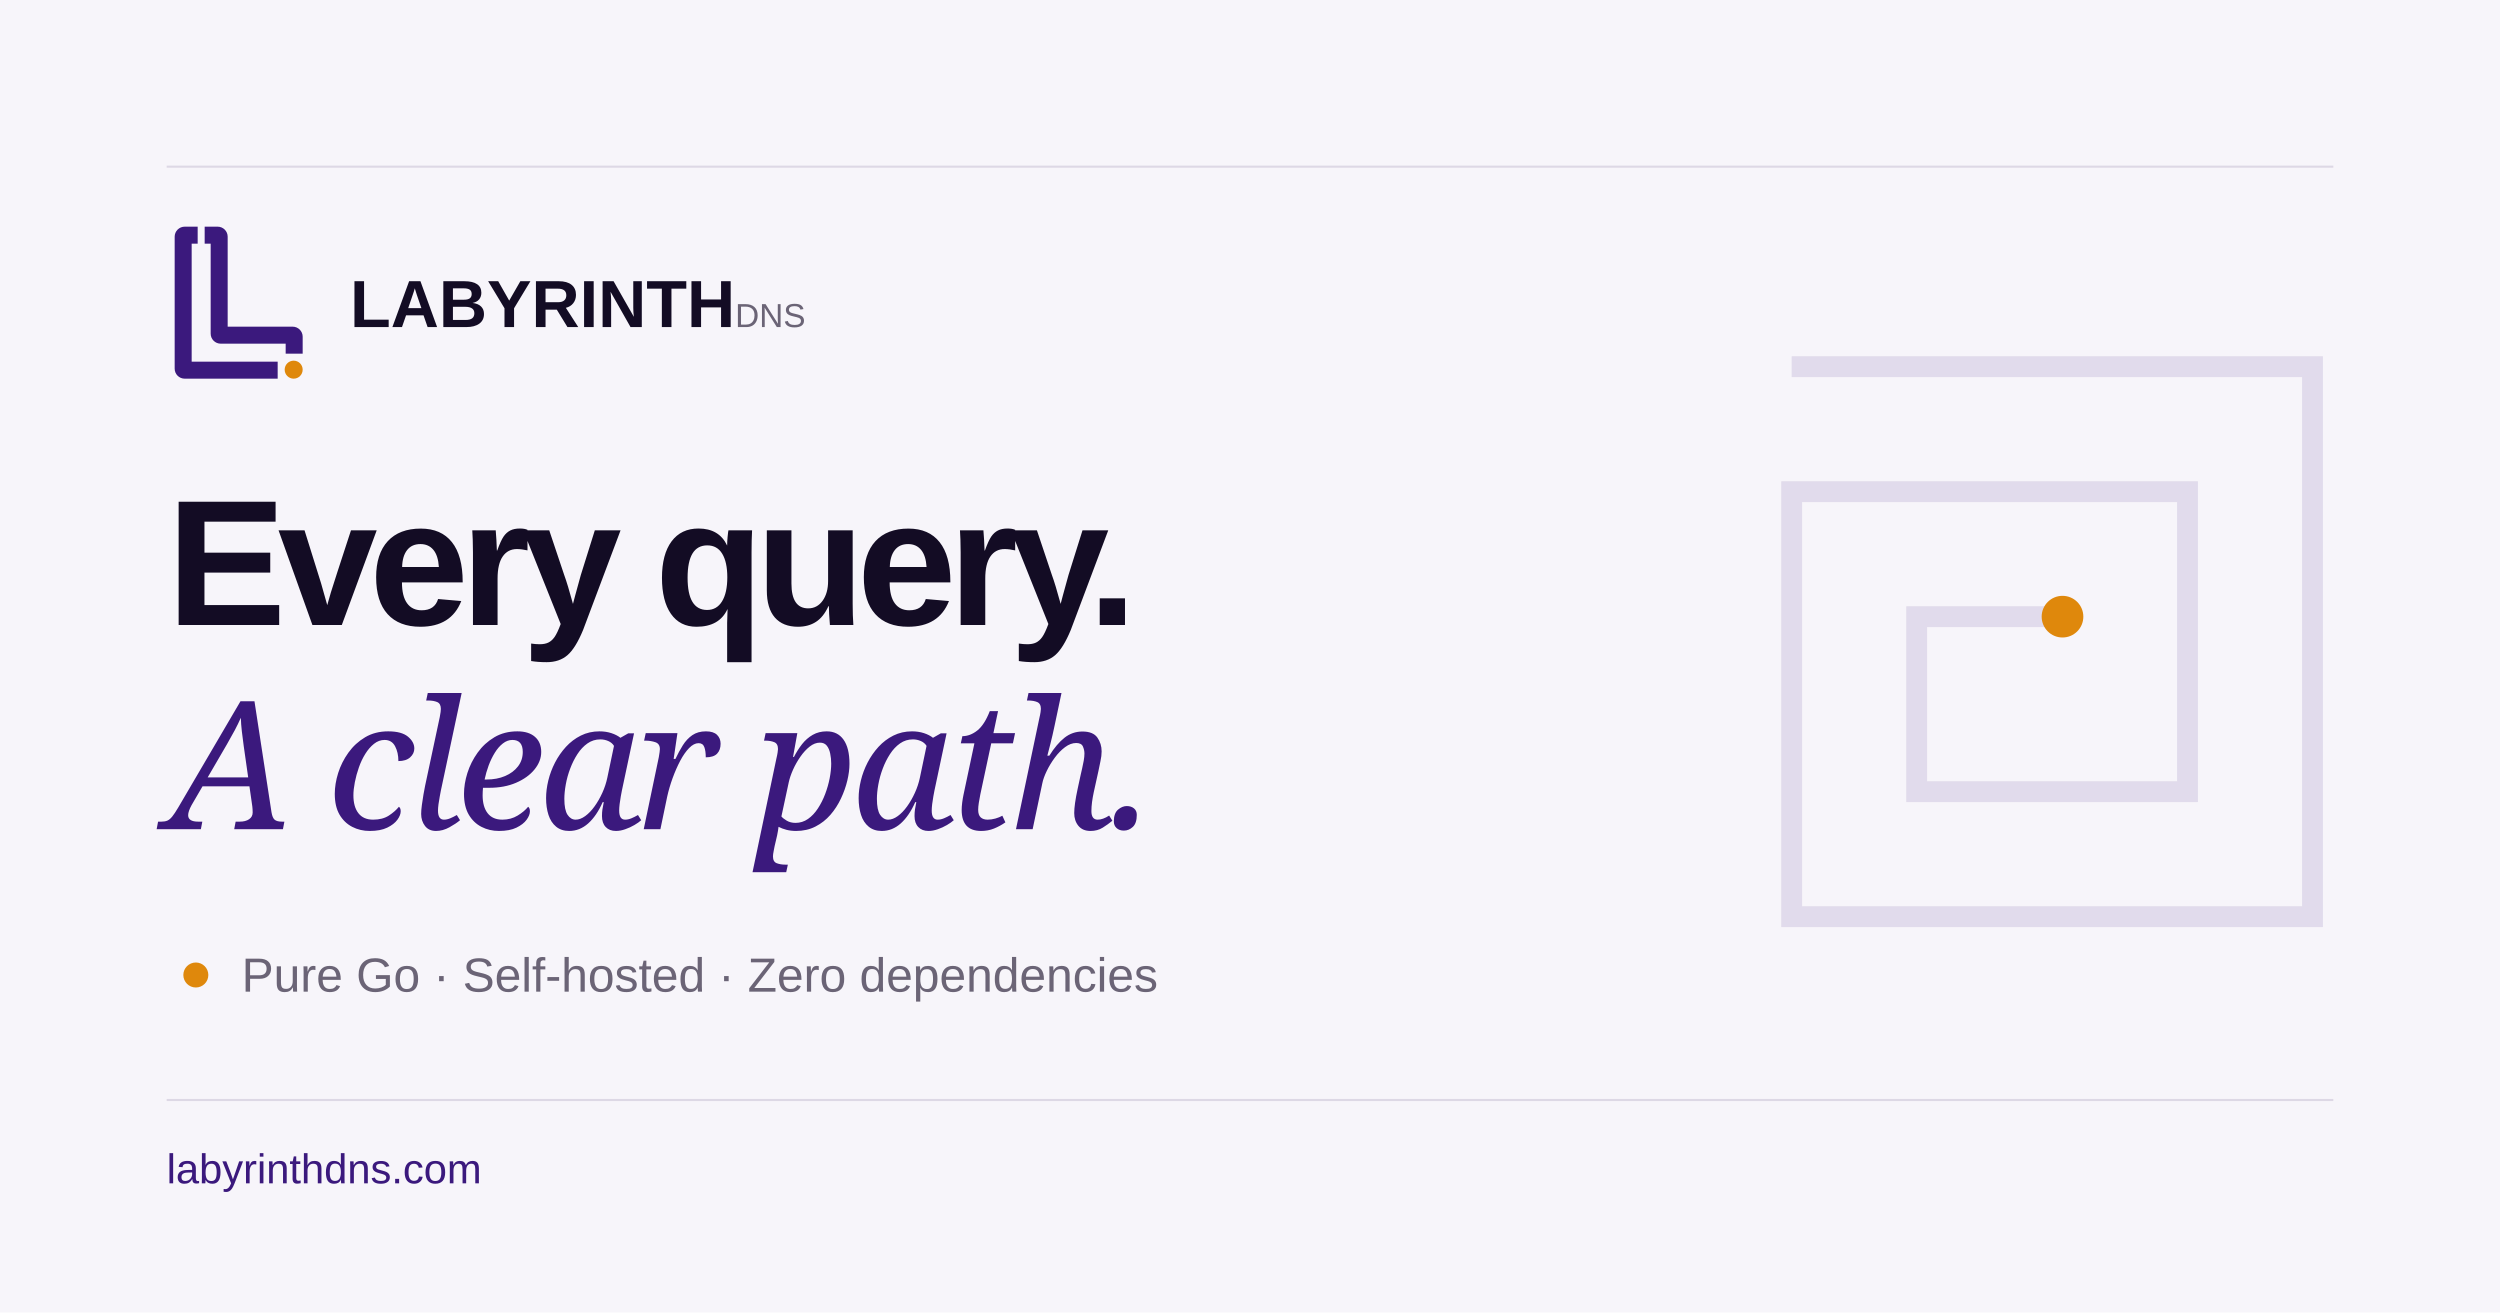
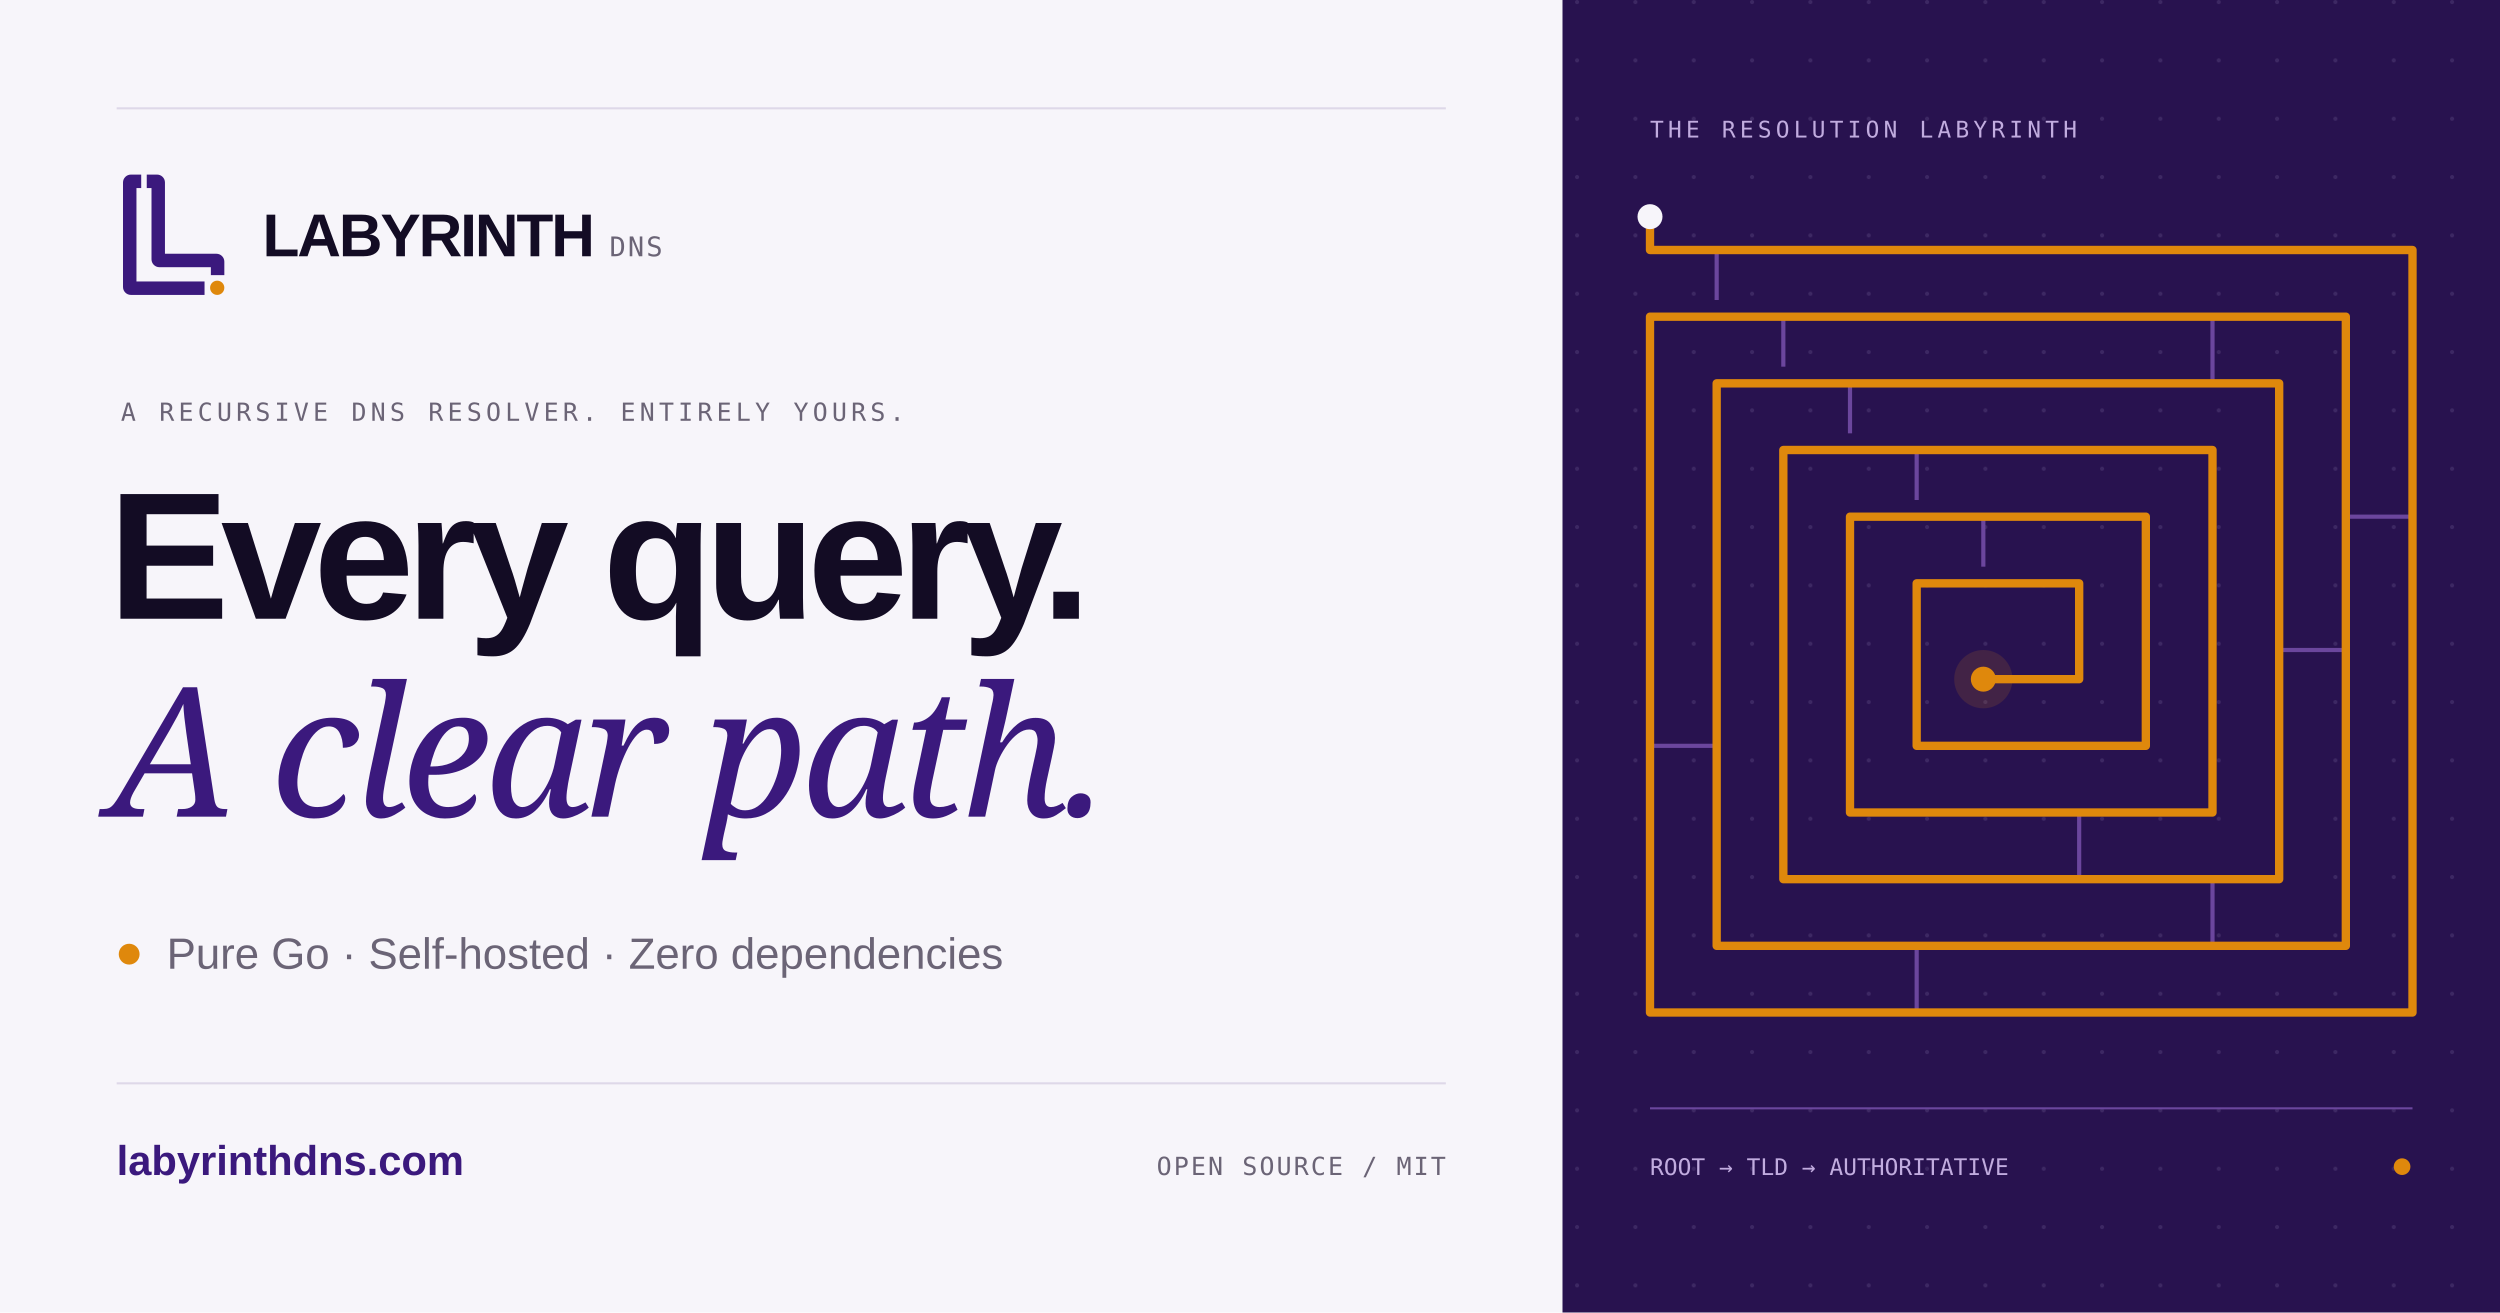
<svg xmlns="http://www.w3.org/2000/svg" width="1200" height="630" viewBox="0 0 1200 630">
+   <defs>
+     <pattern id="grid" width="28" height="28" patternUnits="userSpaceOnUse">
+       <circle cx="1" cy="1" r="1" fill="#d8c8f5" opacity=".12" />
+     </pattern>
+   </defs>
  <rect width="1200" height="630" fill="#f7f5fa" />
-   <path d="M80 80H1120" stroke="#ddd8e5" />
-   <g transform="translate(80 104) scale(.48)">
+   <rect x="750" width="450" height="630" fill="#28124f" />
+   <rect x="750" width="450" height="630" fill="url(#grid)" />
+   <path d="M56 52H694M56 520H694" stroke="#ded8e8" />
+   <g transform="translate(56 80) scale(.38)">
    <path fill="#3b197d" d="M31 10H18C12.5 10 8 14.5 8 20V152C8 157.5 12.5 162 18 162H111V145H25V27H31V10ZM38 10H51C56.5 10 61 14.5 61 20V110H126C131.5 110 136 114.5 136 120V137H119V127H54C48.5 127 44 122.5 44 117V27H38V10Z" />
    <circle cx="127" cy="153" r="9" fill="#df880c" />
  </g>
-   <text x="168" y="157" font-family="Arial,sans-serif" font-size="32" font-weight="800" fill="#130c24">LABYRINTH<tspan font-size="16" font-weight="400" fill="#6b6476"> DNS</tspan>
+   <text x="126" y="123" font-family="Arial,sans-serif" font-size="29" font-weight="800" letter-spacing="-1" fill="#130c24">LABYRINTH<tspan dx="7" font-family="monospace" font-size="13" font-weight="400" letter-spacing="1" fill="#6b6476">DNS</tspan>
  </text>
-   <text x="80" y="300" font-family="Arial,sans-serif" font-size="86" font-weight="600" letter-spacing="-4" fill="#130c24">Every query.</text>
-   <text x="80" y="398" font-family="Georgia,serif" font-size="86" font-style="italic" letter-spacing="-3" fill="#3b197d">A clear path.</text>
-   <circle cx="94" cy="468" r="6" fill="#df880c" />
-   <text x="116" y="476" font-family="Arial,sans-serif" font-size="23" fill="#6b6476">Pure Go · Self-hosted · Zero dependencies</text>
-   <path d="M80 528H1120" stroke="#ddd8e5" />
-   <text x="80" y="568" font-family="Arial,sans-serif" font-size="20" fill="#3b197d">labyrinthdns.com</text>
-   <g fill="none" stroke="#3b197d" stroke-width="10" opacity=".12">
-     <path d="M860 176H1110V440H860V236H1050V380H920V296H990" />
+   <text x="58" y="202" font-family="monospace" font-size="12" letter-spacing="2" fill="#6b6476">A RECURSIVE DNS RESOLVER. ENTIRELY YOURS.</text>
+   <text x="52" y="297" font-family="Arial,sans-serif" font-size="87" font-weight="600" letter-spacing="-4" fill="#130c24">Every query.</text>
+   <text x="52" y="392" font-family="Georgia,serif" font-size="87" font-style="italic" letter-spacing="-3" fill="#3b197d">A clear path.</text>
+   <circle cx="62" cy="458" r="5" fill="#df880c" />
+   <text x="80" y="465" font-family="Arial,sans-serif" font-size="21" fill="#6b6476">Pure Go · Self-hosted · Zero dependencies</text>
+   <text x="56" y="564" font-family="Arial,sans-serif" font-size="20" font-weight="600" fill="#3b197d">labyrinthdns.com</text>
+   <text x="694" y="564" text-anchor="end" font-family="monospace" font-size="12" letter-spacing="1" fill="#6b6476">OPEN SOURCE / MIT</text>
+   <text x="792" y="66" font-family="monospace" font-size="11" letter-spacing="2" fill="#c1acdf">THE RESOLUTION LABYRINTH</text>
+   <g fill="none" stroke="#6b469d" stroke-width="2">
+     <path d="M792 120H1158V486H792V152H1126V454H824V184H1094V422H856V216H1062V390H888V248H1030V358H920V280H998V326H952" />
+     <path d="M824 120V144M856 152V176M888 184V208M920 216V240M952 248V272M1062 152V184M1126 248H1158M1094 312H1126M1062 422V454M998 390V422M920 454V486M792 358H824" />
  </g>
-   <circle cx="990" cy="296" r="10" fill="#df880c" />
+   <path d="M792 104V120H1158V486H792V152H1126V454H824V184H1094V422H856V216H1062V390H888V248H1030V358H920V280H998V326H952" fill="none" stroke="#df880c" stroke-width="4" stroke-linejoin="round" />
+   <circle cx="792" cy="104" r="6" fill="#f7f5fa" />
+   <circle cx="952" cy="326" r="14" fill="#df880c" opacity=".14" />
+   <circle cx="952" cy="326" r="6" fill="#df880c" />
+   <path d="M792 532H1158" stroke="#6b469d" />
+   <text x="792" y="564" font-family="monospace" font-size="11" fill="#c1acdf">ROOT → TLD → AUTHORITATIVE</text>
+   <circle cx="1153" cy="560" r="4" fill="#df880c" />
</svg>
